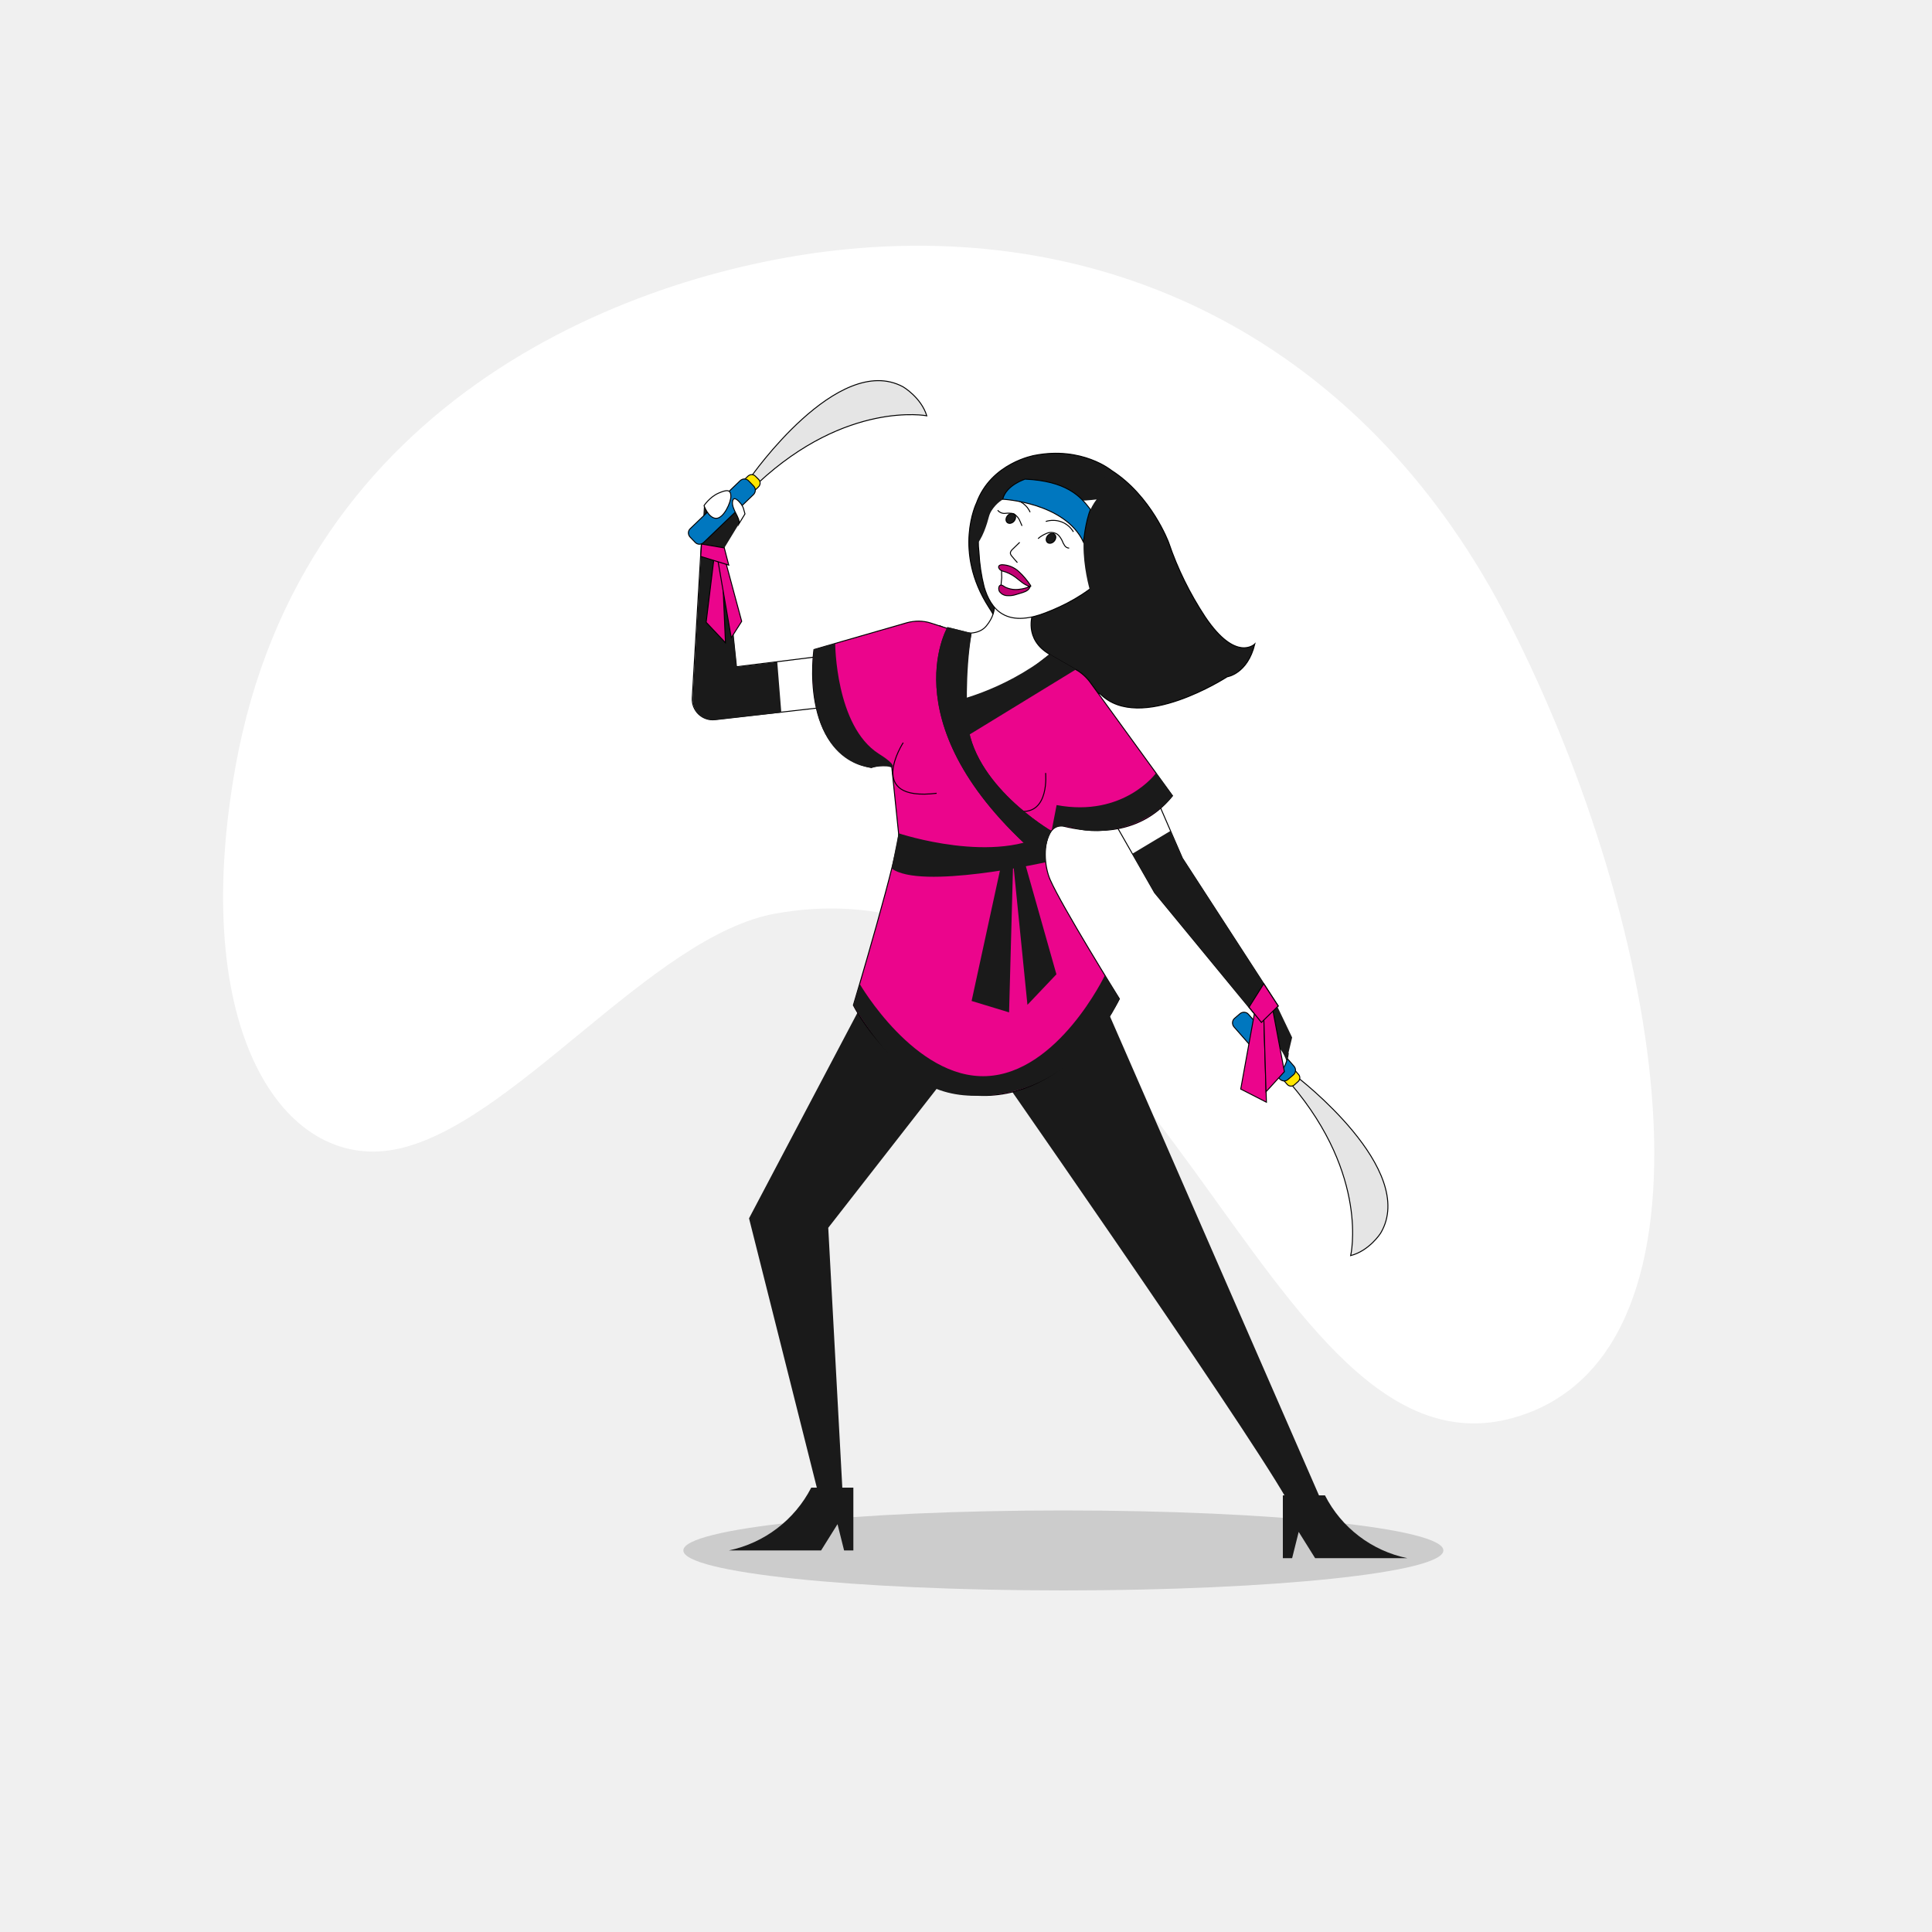
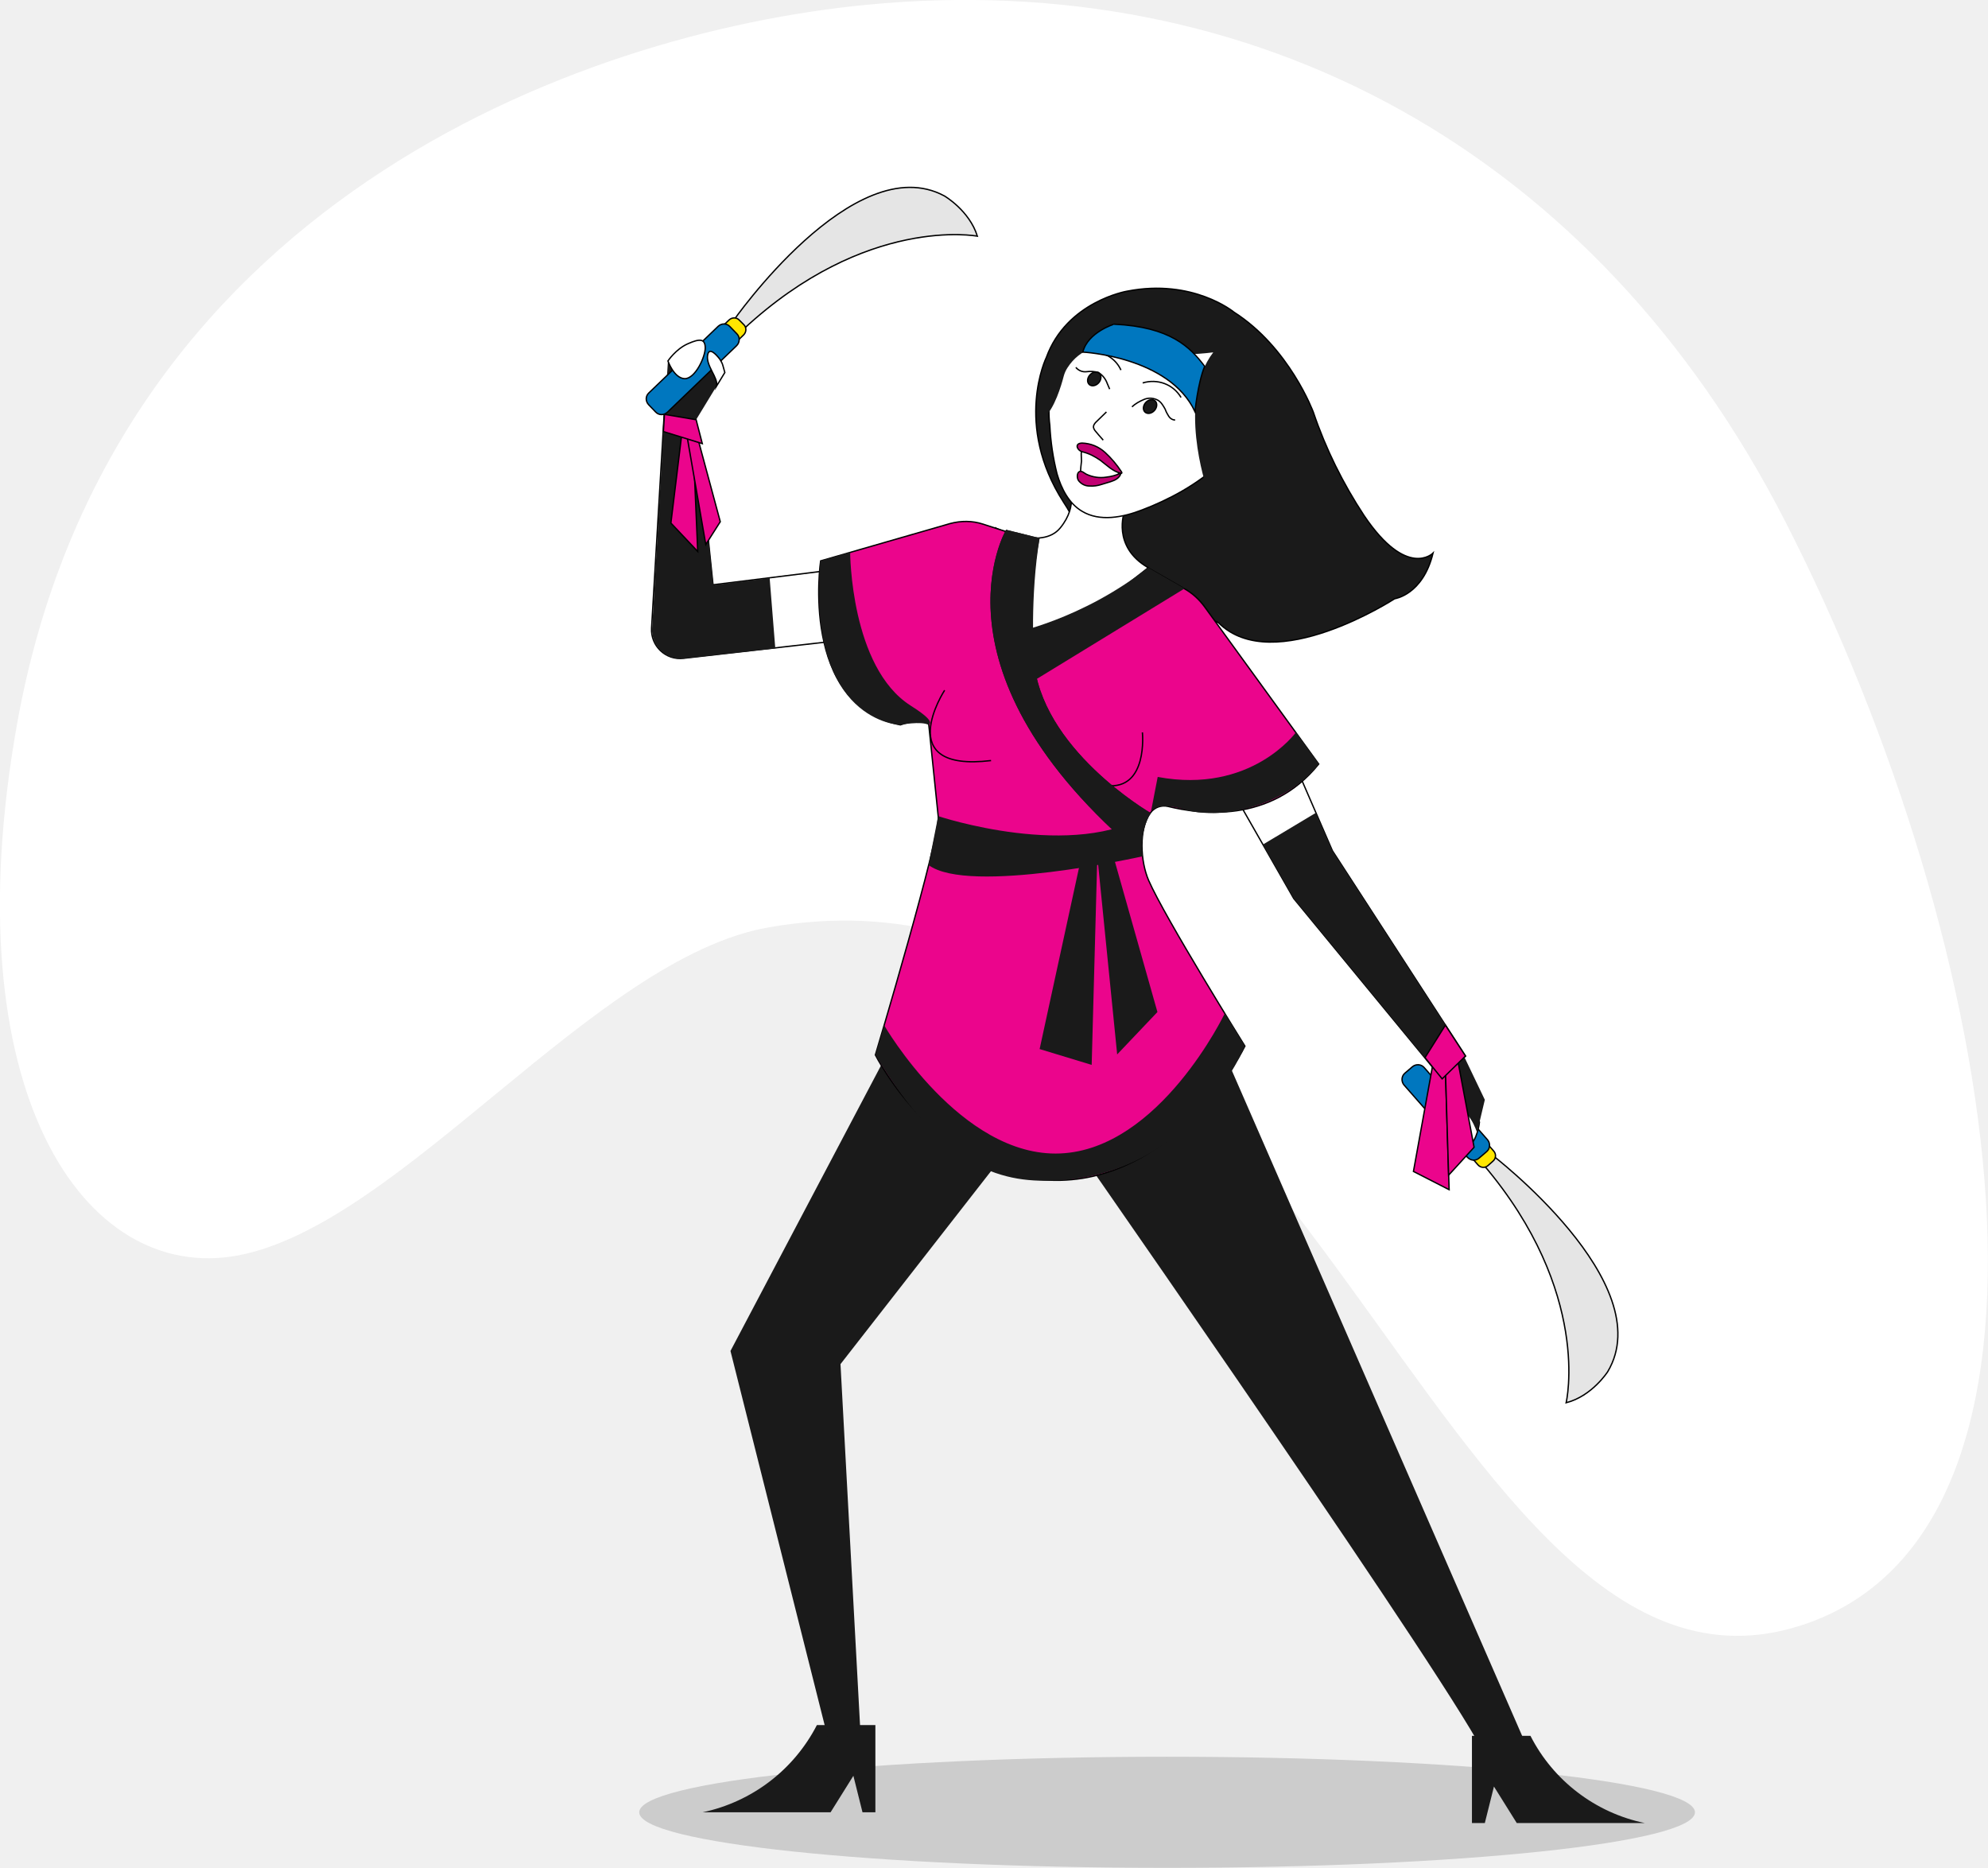
- <svg xmlns="http://www.w3.org/2000/svg" version="1.1" id="Layer_1" x="0" y="0" viewBox="0 0 1000 1000" xml:space="preserve">
+ <svg xmlns="http://www.w3.org/2000/svg" version="1.1" id="Layer_1" x="0" y="0" viewBox="0 0 740.8 696" xml:space="preserve">
  <style>.st3{stroke:#000;stroke-width:.5;stroke-miterlimit:10}.st3,.st4{fill:#1a1a1a}.st10,.st11{stroke:#000;stroke-width:.5;stroke-miterlimit:10}.st5{fill:#fff}.st5,.st6,.st8,.st9{stroke:#000;stroke-width:.5;stroke-miterlimit:10}.st6{fill:#eb058c}.st8{fill:#e5e5e5}.st9{fill:#ffe600}.st10{fill:#0077bf}.st11{fill:#c10072}</style>
-   <path d="M780.7 321.4C709.9 183.2 583 114.9 438.3 129c-107.5 10.4-282.1 74.9-316.5 268.3-24.2 136 24.8 208.5 82.4 197.7C265 583.5 337 484.2 401.7 472.8c199.1-35.2 249.5 303 384.5 260.2 110.5-35 76.1-252.2-5.5-411.6z" fill="#fff" />
-   <ellipse cx="550.4" cy="802.5" rx="196.7" ry="20.7" fill="#ccc" />
-   <path class="st3" d="M569.6 359.3c20.5 20.3 65.6-9 65.6-9s10.5-1.4 14.3-17c0 0-9.7 9.8-25.7-14-7.9-12-14.3-24.9-18.9-38.5 0 0-8.9-24.1-29.6-37.3 0 0-15.2-12.6-39.8-7.8 0 0-22.5 3.8-30.1 24.7 0 0-12.2 25 6.4 53.9 3.8 5.7 6.5 12.1 7.9 18.8l49.9 26.2" />
-   <path class="st4" d="M664 774v32.5h4.8l3.4-13.6 8.5 13.6h47.7c-18.4-3.8-34.1-15.8-42.6-32.5H664zm-244.1-4c-8.6 16.7-24.2 28.6-42.6 32.5H425l8.5-13.6 3.4 13.6h4.8V770h-21.8z" />
-   <path class="st4" d="M504.9 537.8l-76.2 97.7 7.5 138.6-11.8 2.3-36.7-145.8 70.5-133.7c-.1-.1 61.8-14.4 46.7 40.9z" />
-   <path class="st4" d="M504.9 537.8s136.6 195.5 161 238l17.8.5-121.3-278s-63.3-20.1-57.5 39.5z" />
-   <path class="st5" d="M422.4 340l-41.2 5.1-6.4-61.6-11.8-2-4.7 79.7c-.4 6.7 5.3 12.1 11.9 11.3l66.8-7.6-14.6-24.9z" />
-   <path class="st4" d="M363.1 281.6l11.8 2 6.4 61.6 21-2.6 2.1 26.2-34 3.8c-6.6.8-12.3-4.7-11.9-11.3l4.6-79.7z" />
-   <path class="st5" d="M575.6 423.5l22 38.5 55.3 67.2 8.7-8.5-49.6-76.5-14.4-33.2zm-89.2-99.6s17.2 8.6 24.2 0 3.1-15.8 3.1-15.8l20.8 9.8s-4.8 12.9 8.8 20.8c0 0-11.7 42.4-32.7 40-21-2.4-29-32.1-24.2-54.8z" />
-   <path class="st4" d="M605.8 430.1l-19.7 11.8 11.5 20.1 55.3 67.2 8.7-8.5-49.6-76.5z" />
-   <path class="st6" d="M465.1 431.3c1.1 7-23.4 89-23.4 89s24.1 47.8 69 46.7 68.7-50 68.7-50-29.8-47.8-35.9-61.8c-3-7-3.8-18.9.7-25.1 1.5-2.1 4.1-3 6.6-2.4 11.5 2.8 38 6.7 56.1-15.8l-42.6-58.7c-2-2.7-4.5-5-7.4-6.6l-13.6-7.8-42.6 33.6s-26.4-16-7.5-46.2l-11.4-3.7c-4-1.3-8.2-1.3-12.3-.2l-48.2 13.9s-8 53.6 29.7 61.1c0 0 9.9-3.5 10.6 0l3.5 34" />
-   <path class="st4" d="M502.9 327.7l-12.5-3.1s-31.2 52.9 50.8 121.7c0 0-1.5-8.2 3-16.2 0 0-41.4-24-43.5-57.8 0 0-1.4-23 2.2-44.6z" />
-   <path class="st4" d="M543.3 338.7l13.6 7.8-55.9 34.2s-15-4.7-8.5-17.5c0 0 26-5 50.8-24.5zm-78.2 92.6s50.9 17 79.1-1.2c0 0-5.2 7.3-3 16.2 0 0-64.9 14.5-79.7 3.2l3.6-18.2z" />
-   <path class="st4" d="M518.5 446.3l-15.6 71.8 19.4 5.9 2.1-77.7zm5.9 0l7.4 73.8 15-15.8-17-60.1zm74-46.2s-16.7 23.1-51.5 16.6l-2.6 13.4s.9-4.7 12.7-1.2 36 .2 50-17l-8.6-11.8zm-177.2-63.9l11.1-3.2s.1 42.8 22.5 57.1c2.5 1.6 9.3 5.9 6.7 7.2-2.7-1.5-10.6 0-10.6 0s-34.8-.9-29.7-61.1z" />
-   <path class="st4" d="M571.9 504.8l7.5 12.2s-19.1 46.8-68.7 50c-21.3 1.3-42.9-3.3-69-46.7l3.3-11s28.5 49.3 65.6 47.7 61.3-52.2 61.3-52.2z" />
-   <path d="M467.5 384.4s-20 30.7 17.3 26.2m56.4-10.5s2.2 21.6-13.4 19.8" fill="none" stroke="#000" stroke-width=".5" stroke-miterlimit="10" />
-   <path class="st8" d="M671.3 557.4s62.9 48 43.3 80.9c0 0-5.8 9.1-15.5 11.6 0 0 9.7-41-30.8-88.7l3-3.8z" />
-   <path class="st9" d="M666.2 561.2l-24.1-27.6c-1-1.1-.9-2.8.3-3.8l1.8-1.6c1.1-1 2.8-.9 3.8.3l24.1 27.6c1 1.1.9 2.8-.3 3.8l-1.8 1.6c-1.1 1-2.8.9-3.8-.3z" />
-   <path class="st10" d="M662.3 558.4l-23.6-26.9c-1.1-1.3-1-3.3.3-4.4l2.8-2.4c1.3-1.1 3.3-1 4.4.3l23.6 26.9c1.1 1.3 1 3.3-.3 4.4l-2.8 2.4c-1.3 1.2-3.2 1-4.4-.3z" />
-   <path class="st5" d="M666.8 545.3s-.7 7.1-4.3 9.2c-3.6 2.2-2.6-10-1.6-12.8s5.9 3.6 5.9 3.6z" />
-   <path class="st4" d="M661 520.7l7.8 16.3-2.9 12.2s-3.5-10.7-7.8-7c-4.3 3.8-5.1 6.2-5.1 6.2v-25.3l8-2.4z" />
-   <path class="st6" d="M650.1 520.1l-7.9 43.6 13.3 6.8L654 522z" />
-   <path class="st6" d="M658.3 520.1l6.5 34.6-9.5 10.4L654 522z" />
-   <path class="st6" d="M646.5 521.3l7.6-12.1 7.5 11.5-8.7 8.5z" />
-   <path class="st4" d="M374.9 283.6l10.7-17.6s-8.2-.8-7.3-9.3l-13.9 5-1.3 19.9 11.8 2z" />
-   <path class="st8" d="M388.5 247.1s45.2-65 78.9-46.9c0 0 9.3 5.4 12.3 15 0 0-41.4-7.9-87.3 34.8l-3.9-2.9z" />
-   <path class="st9" d="M392.6 252l-26.4 25.3c-1.1 1-2.8 1-3.8-.1l-1.7-1.7c-1-1.1-1-2.8.1-3.8l26.4-25.3c1.1-1 2.8-1 3.8.1l1.7 1.7c1 1 1 2.7-.1 3.8z" />
-   <path class="st10" d="M390 256l-25.8 24.8c-1.3 1.2-3.2 1.2-4.4-.1l-2.6-2.7c-1.2-1.3-1.2-3.2.1-4.4l25.8-24.8c1.3-1.2 3.2-1.2 4.4.1l2.6 2.7c1.2 1.2 1.1 3.2-.1 4.4z" />
-   <path class="st5" d="M364.4 261.7s2.9-4.4 7.4-6.4 6.4-1.9 6.5 1.4-3.7 11.7-7.7 11.6c-4-.2-6.2-6.6-6.2-6.6zm20.5 1.8c-.2-.9-.7-1.7-1.2-2.5-1.4-1.8-3.9-4.5-4.5-1.6-.8 4.1 4.1 8.6 3.3 11.7l3.1-5.1-.7-2.5z" />
-   <path class="st6" d="M370.1 284.5l-4.6 37.6 10 10.6-2-46.6z" />
-   <path class="st6" d="M373.6 283.4l10.3 38.2-5.4 8.5-7.6-43.9z" />
-   <path class="st6" d="M374.9 283.6l2.3 8.9-14.5-4.5.4-6.4z" />
-   <path class="st4" d="M502.9 327.7l-12.5-3.1s-31.2 52.9 50.8 121.7c0 0-1.5-8.2 3-16.2 0 0-41.4-24-43.5-57.8 0 0-2.2-21.9 2.2-44.6z" />
-   <path class="st5" d="M541.1 317.2c-7.2 2.8-15.8 4.5-22.4.5-4.9-2.9-7.7-8.4-9.3-13.9-1.5-5.9-2.4-12-2.7-18.1-.5-3.9-.4-7.8.2-11.6 1.1-5.4 4.4-10.1 7.7-14.5 5.3-7.4 11.3-15.2 19.9-18.1 5-1.3 10.2-1.7 15.4-1.2 3.8 0 7.7.6 11.3 1.7 3 1.2 5.8 2.9 8.2 5 6.9 5.9 11.5 14.1 12.8 23.1 3.1 23.9-21.8 39.8-41.1 47.1z" />
-   <path class="st4" d="M565.1 308.8s-11.1-32.6 2.5-50.3c0 0-15.8 2.1-24-.5 0 0-20.9-8.4-30.3 6.2-.6.9-1.1 2-1.4 3.1-.9 3.5-3.5 12.3-7.3 15.4v-8.4l7.2-16.6 19.7-17.1 18.4-4.5 18.5 7.5 12 11.9L586 283l-11.6 19.1-9.3 6.7z" />
-   <path class="st5" d="M553.4 283.7c-1 0-1.9-.6-2.4-1.4s-1-1.7-1.3-2.6c-.3-.6-.7-1.2-1.1-1.8-.4-.6-.9-1.1-1.5-1.5-1.6-.9-3.5-1.1-5.2-.4s-3.3 1.6-4.6 2.8m-8.3-6.6l-.9-2.1c-.6-1.7-1.8-3.2-3.3-4.1-1.4-.4-2.9-.5-4.4-.3s-3-.4-4-1.6m24.9 5.8c5.5-1.7 11.4.5 14.3 5.4m-22.4-10.2c-1.6-3.6-5-6.1-8.9-6.7m2.3 32.8c-1.1-1.2-2.1-2.4-3.1-3.6-.2-.3-.4-.6-.5-1-.2-.9.5-1.8 1.2-2.4l3.6-3.5m-2.5 25.6c-1.1-.1-2.2-.1-3.3 0-.4.1-.8.2-1.2.2-1.5 0-2.6-1.6-2.7-3 .1-1.5.2-3 .4-4.5 0-1.3-.2-2.6 0-3.8 0-.4.2-.7.4-1 .5-.5 1.3-.3 1.9 0 4.3 2 8.2 4.9 11.4 8.5.1.1.2.3.3.4.2.9-1.9 2.1-2.7 2.4-1.4.7-3 1-4.5.8z" />
-   <path class="st11" d="M517.5 306.4c1 1.2 2.4 1.9 4 1.9 1.5.1 3-.1 4.5-.6 1.1-.3 2.2-.7 3.3-1 .9-.3 1.7-.6 2.4-1.1s1.3-1.2 1.5-2.1c-1.8.8-3.6 1.3-5.5 1.5-2.5.4-5.1 0-7.4-1.1-.8-.4-1.8-1.5-2.7-.9s-.8 2.6-.1 3.4z" />
-   <path class="st11" d="M518.7 292.3c3.2.1 6.2 1.3 8.6 3.5 2.3 2.1 4.4 4.6 6.1 7.2.1.2.2.4.1.5s-.3.1-.5 0c-2.9-.7-5.1-3-7.5-4.8-2-1.4-4.1-2.5-6.5-3.1-2-.4-3.4-3.2-.3-3.3z" />
-   <ellipse transform="rotate(-48.677 544.05 278.631)" class="st3" cx="544" cy="278.6" rx="2.8" ry="2.2" />
-   <ellipse transform="rotate(-48.677 523.23 268.329)" class="st3" cx="523.2" cy="268.3" rx="2.8" ry="2.2" />
-   <path class="st10" d="M519 258.4s32.2 1.6 41.8 22.2c0 0 1-10.5 3.6-16.9-5.4-7.2-12.8-14.7-33.7-15.7.1-.1-9.9 3-11.7 10.4z" />
+   <path d="M665.2 194.2C594.4 56 467.5-12.3 322.8 1.8 215.3 12.2 40.7 76.7 6.3 270.1c-24.2 136 24.8 208.5 82.4 197.7 60.8-11.5 132.8-110.8 197.5-122.2 199.1-35.2 249.5 303 384.5 260.2 110.5-35 76.1-252.2-5.5-411.6z" fill="#fff" />
+   <ellipse cx="434.9" cy="675.3" rx="196.7" ry="20.7" fill="#ccc" />
+   <path class="st3" d="M454.1 232.1c20.5 20.3 65.6-9 65.6-9s10.5-1.4 14.3-17c0 0-9.7 9.8-25.7-14-7.9-12-14.3-24.9-18.9-38.5 0 0-8.9-24.1-29.6-37.3 0 0-15.2-12.6-39.8-7.8 0 0-22.5 3.8-30.1 24.7 0 0-12.2 25 6.4 53.9 3.8 5.7 6.5 12.1 7.9 18.8l49.9 26.2" />
+   <path class="st4" d="M548.5 646.8v32.5h4.8l3.4-13.6 8.5 13.6h47.7c-18.4-3.8-34.1-15.8-42.6-32.5h-21.8zm-244.1-4c-8.6 16.7-24.2 28.6-42.6 32.5h47.7l8.5-13.6 3.4 13.6h4.8v-32.5h-21.8z" />
+   <path class="st4" d="M389.4 410.6l-76.2 97.7 7.5 138.6-11.8 2.3-36.7-145.8 70.5-133.7c-.1-.1 61.8-14.4 46.7 40.9z" />
+   <path class="st4" d="M389.4 410.6s136.6 195.5 161 238l17.8.5-121.3-278s-63.3-20.1-57.5 39.5z" />
+   <path class="st5" d="M306.9 212.8l-41.2 5.1-6.4-61.6-11.8-2-4.7 79.7c-.4 6.7 5.3 12.1 11.9 11.3l66.8-7.6-14.6-24.9z" />
+   <path class="st4" d="M247.6 154.4l11.8 2 6.4 61.6 21-2.6 2.1 26.2-34 3.8c-6.6.8-12.3-4.7-11.9-11.3l4.6-79.7z" />
+   <path class="st5" d="M460.1 296.3l22 38.5 55.3 67.2 8.7-8.5-49.6-76.5-14.4-33.2zm-89.2-99.6s17.2 8.6 24.2 0 3.1-15.8 3.1-15.8l20.8 9.8s-4.8 12.9 8.8 20.8c0 0-11.7 42.4-32.7 40-21-2.4-29-32.1-24.2-54.8z" />
+   <path class="st4" d="M490.3 302.9l-19.7 11.8 11.5 20.1 55.3 67.2 8.7-8.5-49.6-76.5z" />
+   <path class="st6" d="M349.6 304.1c1.1 7-23.4 89-23.4 89s24.1 47.8 69 46.7 68.7-50 68.7-50S434.1 342 428 328c-3-7-3.8-18.9.7-25.1 1.5-2.1 4.1-3 6.6-2.4 11.5 2.8 38 6.7 56.1-15.8L448.8 226c-2-2.7-4.5-5-7.4-6.6l-13.6-7.8-42.6 33.6s-26.4-16-7.5-46.2l-11.4-3.7c-4-1.3-8.2-1.3-12.3-.2L305.8 209s-8 53.6 29.7 61.1c0 0 9.9-3.5 10.6 0l3.5 34" />
+   <path class="st4" d="M387.4 200.5l-12.5-3.1s-31.2 52.9 50.8 121.7c0 0-1.5-8.2 3-16.2 0 0-41.4-24-43.5-57.8 0 0-1.4-23 2.2-44.6z" />
+   <path class="st4" d="M427.8 211.5l13.6 7.8-55.9 34.2s-15-4.7-8.5-17.5c0 0 26-5 50.8-24.5zm-78.2 92.6s50.9 17 79.1-1.2c0 0-5.2 7.3-3 16.2 0 0-64.9 14.5-79.7 3.2l3.6-18.2z" />
+   <path class="st4" d="M403 319.1l-15.6 71.8 19.4 5.9 2.1-77.7zm5.9 0l7.4 73.8 15-15.8-17-60.1zm74-46.2s-16.7 23.1-51.5 16.6l-2.6 13.4s.9-4.7 12.7-1.2 36 .2 50-17l-8.6-11.8zM305.7 209l11.1-3.2s.1 42.8 22.5 57.1c2.5 1.6 9.3 5.9 6.7 7.2-2.7-1.5-10.6 0-10.6 0s-34.8-.9-29.7-61.1z" />
+   <path class="st4" d="M456.4 377.6l7.5 12.2s-19.1 46.8-68.7 50c-21.3 1.3-42.9-3.3-69-46.7l3.3-11s28.5 49.3 65.6 47.7 61.3-52.2 61.3-52.2z" />
+   <path d="M352 257.2s-20 30.7 17.3 26.2m56.4-10.5s2.2 21.6-13.4 19.8" fill="none" stroke="#000" stroke-width=".5" stroke-miterlimit="10" />
+   <path class="st8" d="M555.8 430.2s62.9 48 43.3 80.9c0 0-5.8 9.1-15.5 11.6 0 0 9.7-41-30.8-88.7l3-3.8z" />
+   <path class="st9" d="M550.7 434l-24.1-27.6c-1-1.1-.9-2.8.3-3.8l1.8-1.6c1.1-1 2.8-.9 3.8.3l24.1 27.6c1 1.1.9 2.8-.3 3.8l-1.8 1.6c-1.1 1-2.8.9-3.8-.3z" />
+   <path class="st10" d="M546.8 431.2l-23.6-26.9c-1.1-1.3-1-3.3.3-4.4l2.8-2.4c1.3-1.1 3.3-1 4.4.3l23.6 26.9c1.1 1.3 1 3.3-.3 4.4l-2.8 2.4c-1.3 1.2-3.2 1-4.4-.3z" />
+   <path class="st5" d="M551.3 418.1s-.7 7.1-4.3 9.2c-3.6 2.2-2.6-10-1.6-12.8s5.9 3.6 5.9 3.6z" />
+   <path class="st4" d="M545.5 393.5l7.8 16.3-2.9 12.2s-3.5-10.7-7.8-7c-4.3 3.8-5.1 6.2-5.1 6.2v-25.3l8-2.4z" />
+   <path class="st6" d="M534.6 392.9l-7.9 43.6 13.3 6.8-1.5-48.5z" />
+   <path class="st6" d="M542.8 392.9l6.5 34.6-9.5 10.4-1.3-43.1z" />
+   <path class="st6" d="M531 394.1l7.6-12.1 7.5 11.5-8.7 8.5z" />
+   <path class="st4" d="M259.4 156.4l10.7-17.6s-8.2-.8-7.3-9.3l-13.9 5-1.3 19.9 11.8 2z" />
+   <path class="st8" d="M273 119.9s45.2-65 78.9-46.9c0 0 9.3 5.4 12.3 15 0 0-41.4-7.9-87.3 34.8l-3.9-2.9z" />
+   <path class="st9" d="M277.1 124.8l-26.4 25.3c-1.1 1-2.8 1-3.8-.1l-1.7-1.7c-1-1.1-1-2.8.1-3.8l26.4-25.3c1.1-1 2.8-1 3.8.1l1.7 1.7c1 1 1 2.7-.1 3.8z" />
+   <path class="st10" d="M274.5 128.8l-25.8 24.8c-1.3 1.2-3.2 1.2-4.4-.1l-2.6-2.7c-1.2-1.3-1.2-3.2.1-4.4l25.8-24.8c1.3-1.2 3.2-1.2 4.4.1l2.6 2.7c1.2 1.2 1.1 3.2-.1 4.4z" />
+   <path class="st5" d="M248.9 134.5s2.9-4.4 7.4-6.4 6.4-1.9 6.5 1.4-3.7 11.7-7.7 11.6c-4-.2-6.2-6.6-6.2-6.6zm20.5 1.8c-.2-.9-.7-1.7-1.2-2.5-1.4-1.8-3.9-4.5-4.5-1.6-.8 4.1 4.1 8.6 3.3 11.7l3.1-5.1-.7-2.5z" />
+   <path class="st6" d="M254.6 157.3l-4.6 37.6 10 10.6-2-46.6z" />
+   <path class="st6" d="M258.1 156.2l10.3 38.2-5.4 8.5-7.6-43.9z" />
+   <path class="st6" d="M259.4 156.4l2.3 8.9-14.5-4.5.4-6.4z" />
+   <path class="st4" d="M387.4 200.5l-12.5-3.1s-31.2 52.9 50.8 121.7c0 0-1.5-8.2 3-16.2 0 0-41.4-24-43.5-57.8 0 0-2.2-21.9 2.2-44.6z" />
+   <path class="st5" d="M425.6 190c-7.2 2.8-15.8 4.5-22.4.5-4.9-2.9-7.7-8.4-9.3-13.9-1.5-5.9-2.4-12-2.7-18.1-.5-3.9-.4-7.8.2-11.6 1.1-5.4 4.4-10.1 7.7-14.5 5.3-7.4 11.3-15.2 19.9-18.1 5-1.3 10.2-1.7 15.4-1.2 3.8 0 7.7.6 11.3 1.7 3 1.2 5.8 2.9 8.2 5 6.9 5.9 11.5 14.1 12.8 23.1 3.1 23.9-21.8 39.8-41.1 47.1z" />
+   <path class="st4" d="M449.6 181.6s-11.1-32.6 2.5-50.3c0 0-15.8 2.1-24-.5 0 0-20.9-8.4-30.3 6.2-.6.9-1.1 2-1.4 3.1-.9 3.5-3.5 12.3-7.3 15.4v-8.4l7.2-16.6 19.7-17.1 18.4-4.5 18.5 7.5 12 11.9 5.6 27.5-11.6 19.1-9.3 6.7z" />
+   <path class="st5" d="M437.9 156.5c-1 0-1.9-.6-2.4-1.4s-1-1.7-1.3-2.6c-.3-.6-.7-1.2-1.1-1.8s-.9-1.1-1.5-1.5c-1.6-.9-3.5-1.1-5.2-.4s-3.3 1.6-4.6 2.8m-8.3-6.6l-.9-2.1c-.6-1.7-1.8-3.2-3.3-4.1-1.4-.4-2.9-.5-4.4-.3s-3-.4-4-1.6m24.9 5.8c5.5-1.7 11.4.5 14.3 5.4m-22.4-10.2c-1.6-3.6-5-6.1-8.9-6.7m2.3 32.8c-1.1-1.2-2.1-2.4-3.1-3.6-.2-.3-.4-.6-.5-1-.2-.9.5-1.8 1.2-2.4l3.6-3.5m-2.5 25.6c-1.1-.1-2.2-.1-3.3 0-.4.1-.8.2-1.2.2-1.5 0-2.6-1.6-2.7-3 .1-1.5.2-3 .4-4.5 0-1.3-.2-2.6 0-3.8 0-.4.2-.7.4-1 .5-.5 1.3-.3 1.9 0 4.3 2 8.2 4.9 11.4 8.5.1.1.2.3.3.4.2.9-1.9 2.1-2.7 2.4-1.4.7-3 1-4.5.8z" />
+   <path class="st11" d="M402 179.2c1 1.2 2.4 1.9 4 1.9 1.5.1 3-.1 4.5-.6 1.1-.3 2.2-.7 3.3-1 .9-.3 1.7-.6 2.4-1.1s1.3-1.2 1.5-2.1c-1.8.8-3.6 1.3-5.5 1.5-2.5.4-5.1 0-7.4-1.1-.8-.4-1.8-1.5-2.7-.9s-.8 2.6-.1 3.4z" />
+   <path class="st11" d="M403.2 165.1c3.2.1 6.2 1.3 8.6 3.5 2.3 2.1 4.4 4.6 6.1 7.2.1.2.2.4.1.5s-.3.1-.5 0c-2.9-.7-5.1-3-7.5-4.8-2-1.4-4.1-2.5-6.5-3.1-2-.4-3.4-3.2-.3-3.3z" />
+   <ellipse transform="rotate(-48.677 428.556 151.54)" class="st3" cx="428.6" cy="151.5" rx="2.8" ry="2.2" />
+   <ellipse transform="rotate(-48.677 407.766 141.232)" class="st3" cx="407.8" cy="141.2" rx="2.8" ry="2.2" />
+   <path class="st10" d="M403.5 131.2s32.2 1.6 41.8 22.2c0 0 1-10.5 3.6-16.9-5.4-7.2-12.8-14.7-33.7-15.7.1-.1-9.9 3-11.7 10.4z" />
</svg>
